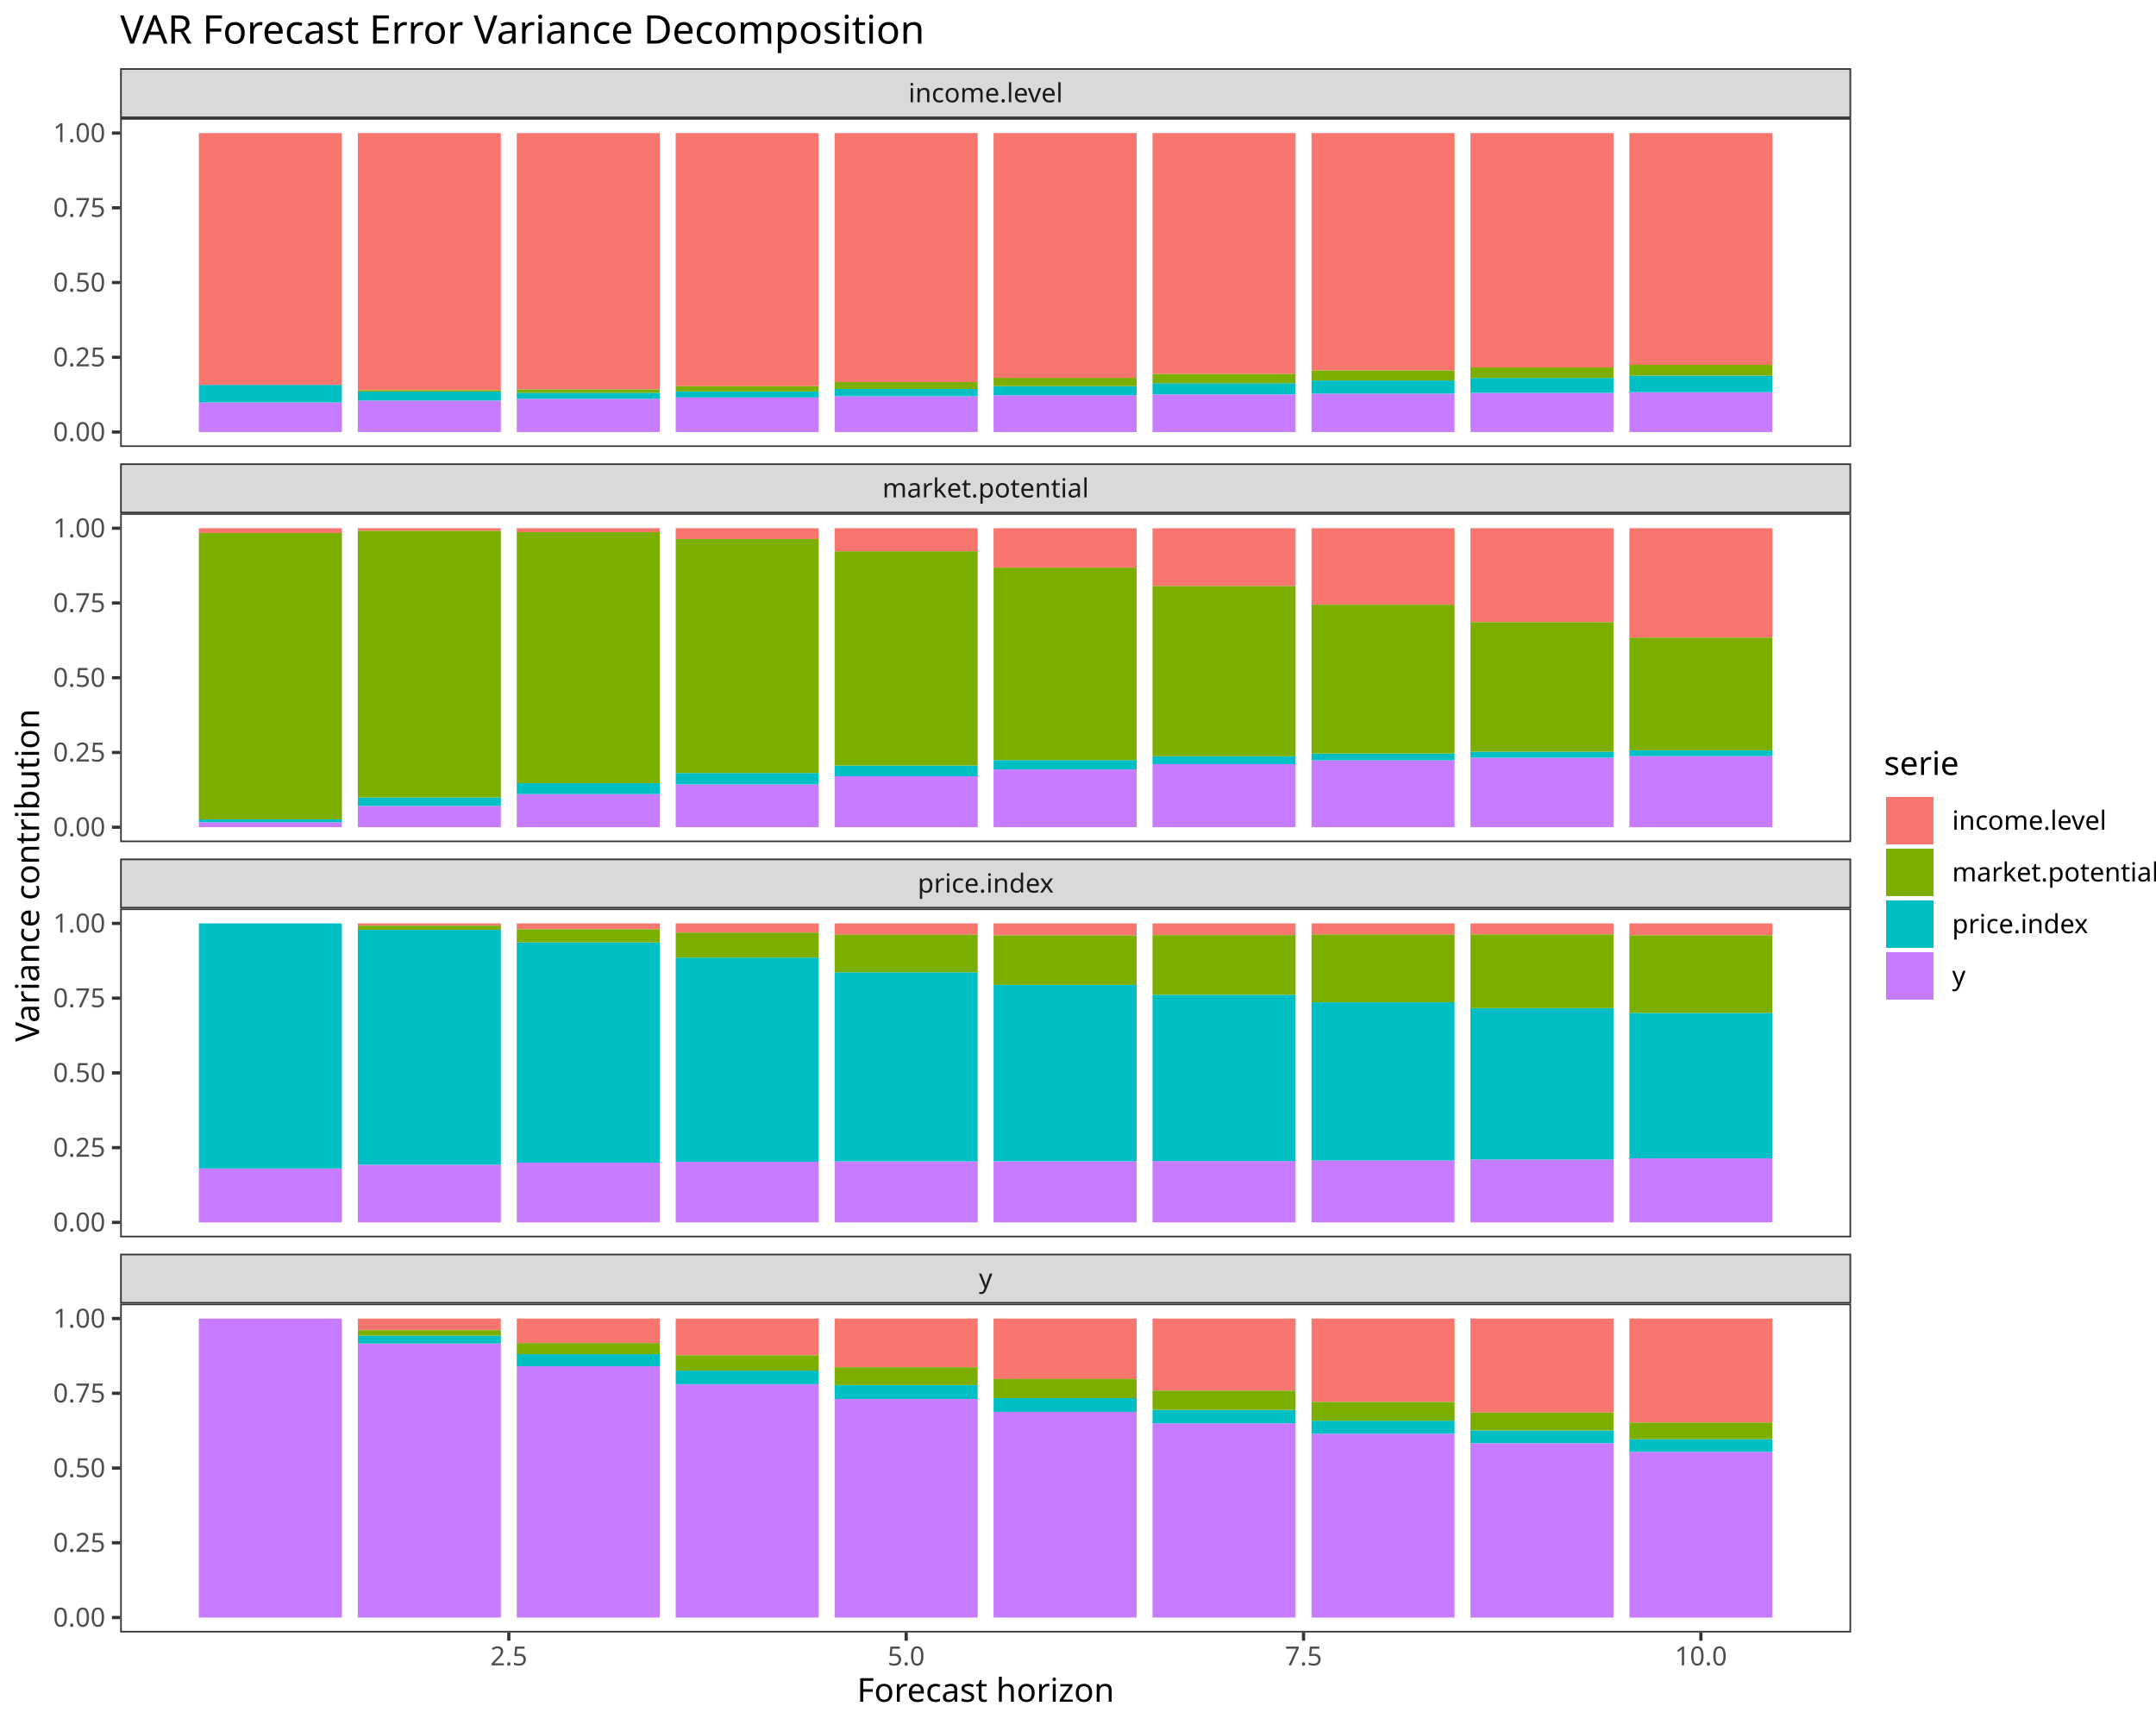
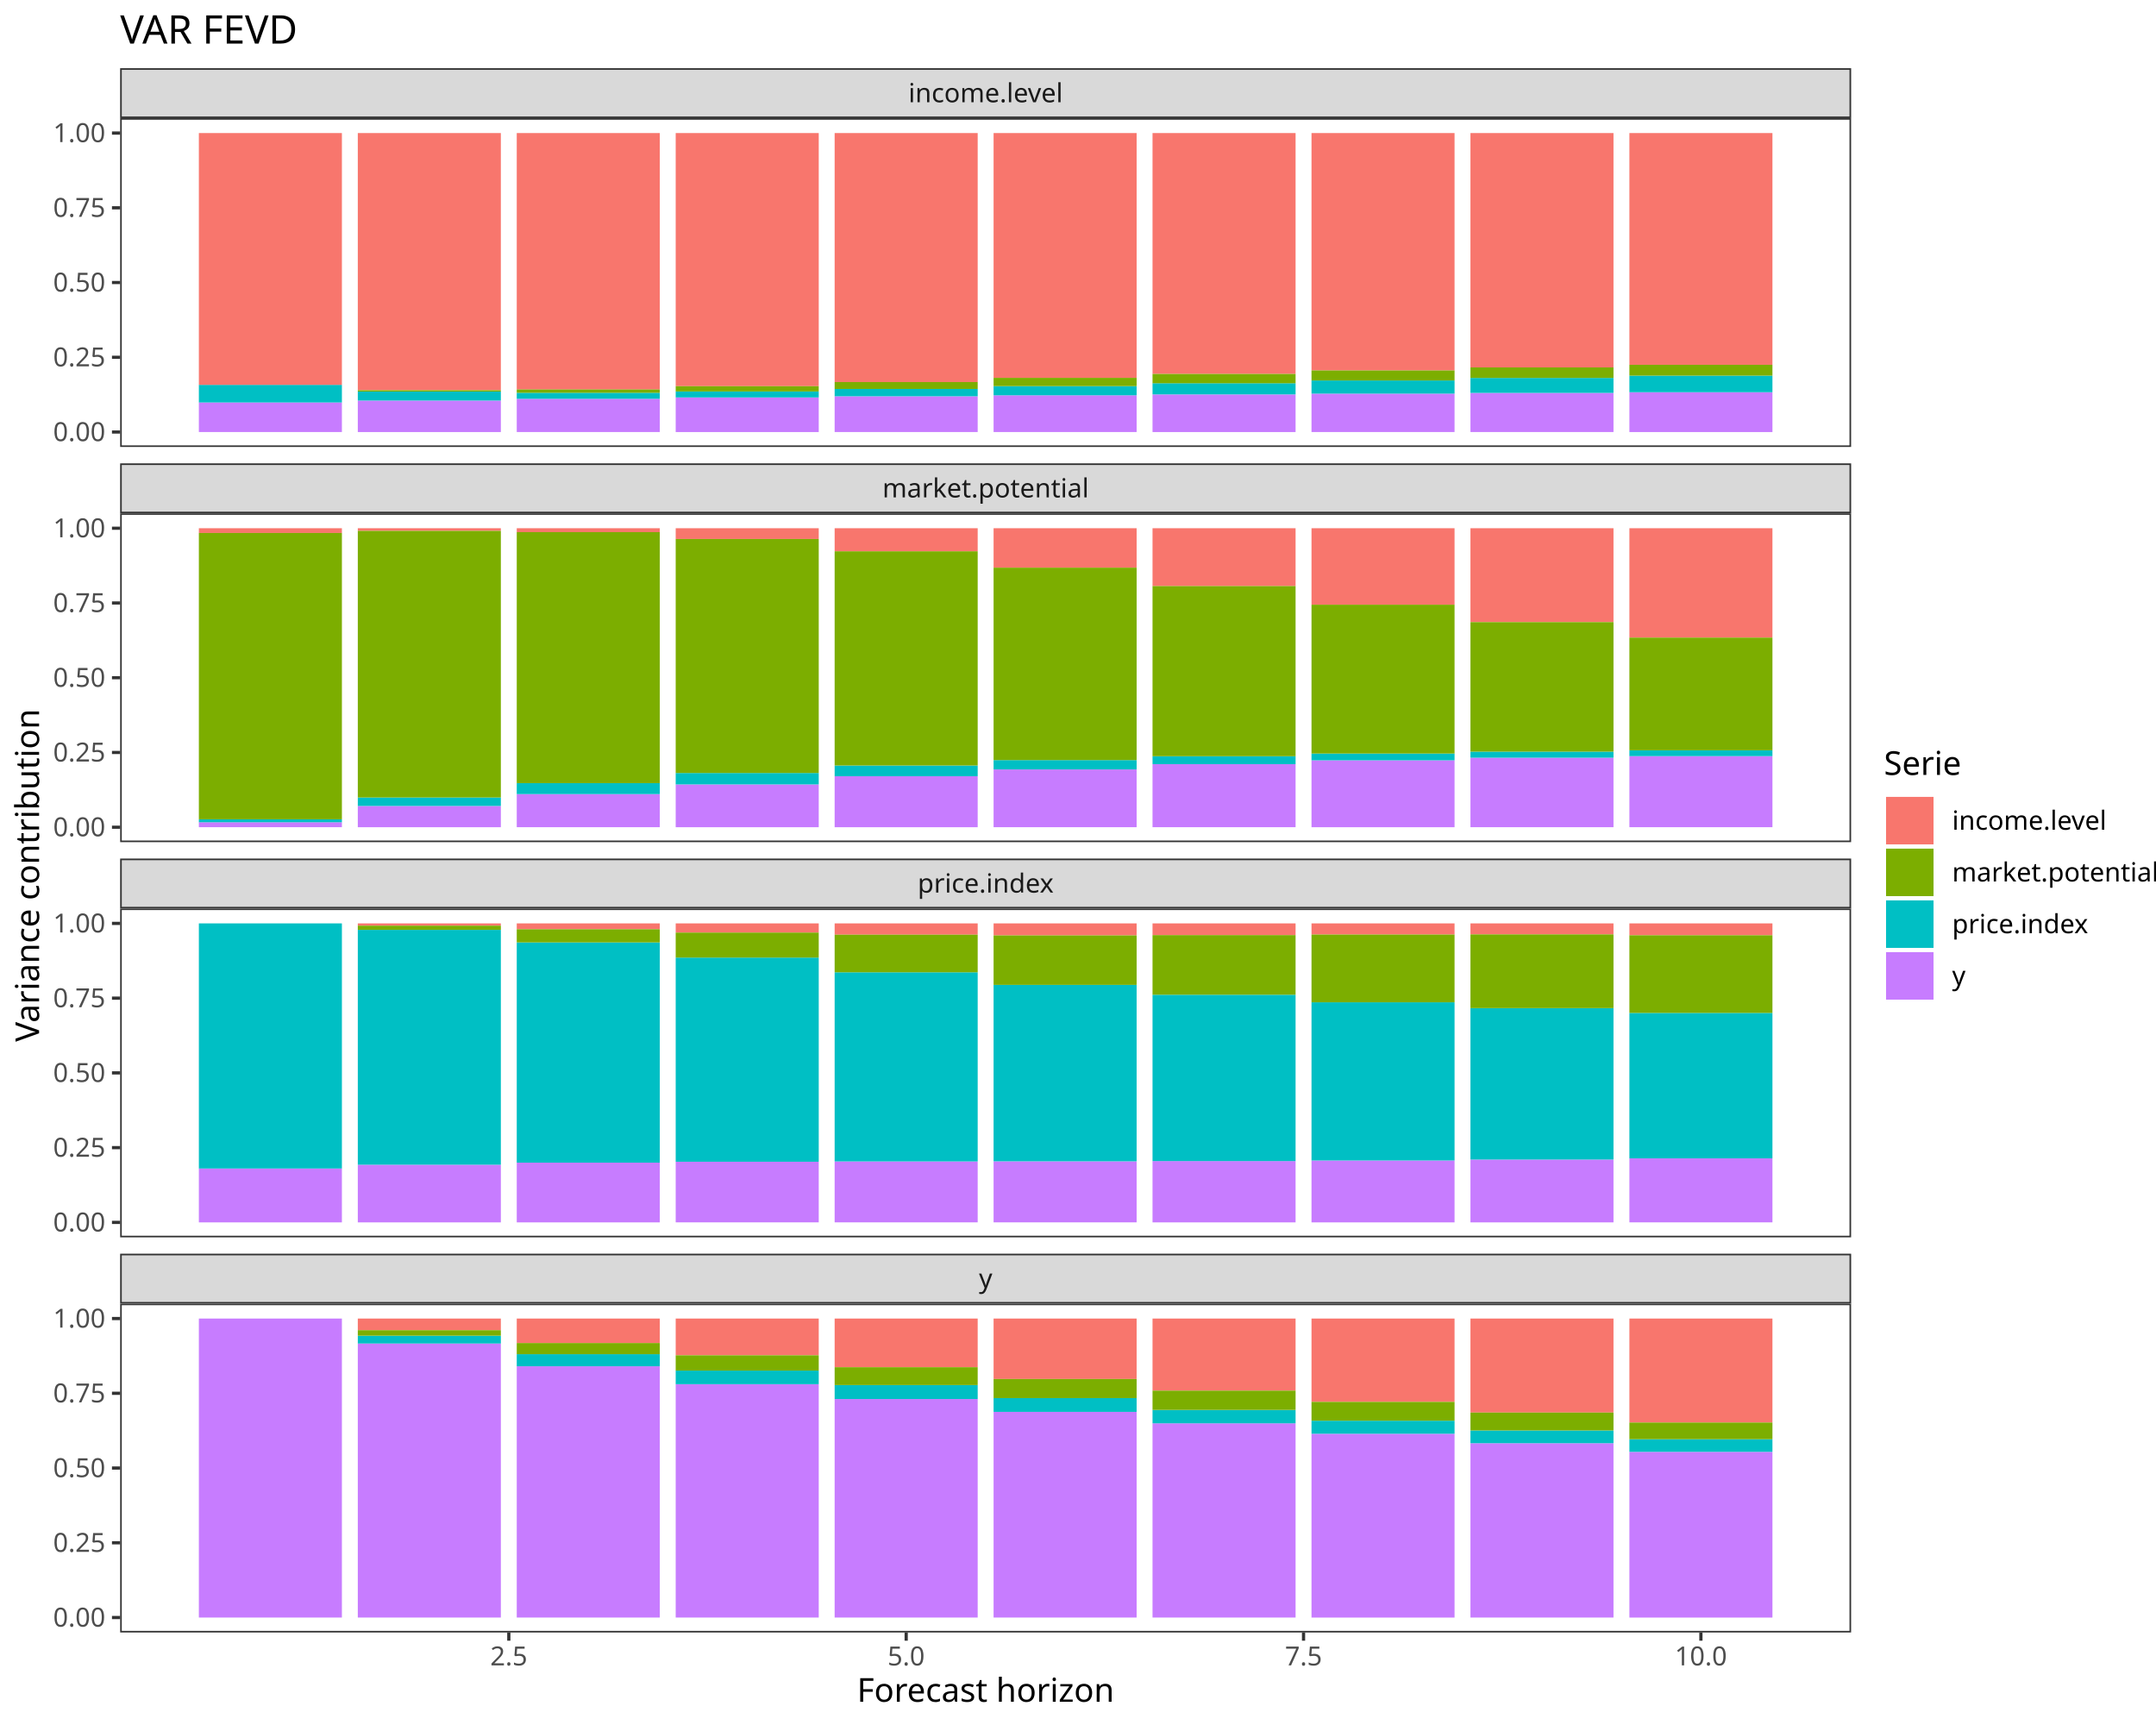
<svg xmlns="http://www.w3.org/2000/svg" class="svglite" data-engine-version="2.0" width="720.00pt" height="576.00pt" viewBox="0 0 720.00 576.00">
  <defs>
    <style type="text/css">
    .svglite line, .svglite polyline, .svglite polygon, .svglite path, .svglite rect, .svglite circle {
      fill: none;
      stroke: #000000;
      stroke-linecap: round;
      stroke-linejoin: round;
      stroke-miterlimit: 10.00;
    }
  </style>
  </defs>
  <rect width="100%" height="100%" style="stroke: none; fill: #FFFFFF;" />
  <defs>
    <clipPath id="cpMC4wMHw3MjAuMDB8MC4wMHw1NzYuMDA=">
      <rect x="0.00" y="0.00" width="720.00" height="576.00" />
    </clipPath>
  </defs>
  <g clip-path="url(#cpMC4wMHw3MjAuMDB8MC4wMHw1NzYuMDA=)">
    <rect x="0.00" y="0.00" width="720.00" height="576.00" style="stroke-width: 1.07; stroke: #FFFFFF; fill: #FFFFFF;" />
  </g>
  <defs>
    <clipPath id="cpNDAuMTN8NjE4LjE5fDM5LjQzfDE0OS4yNg==">
      <rect x="40.13" y="39.43" width="578.05" height="109.82" />
    </clipPath>
  </defs>
  <g clip-path="url(#cpNDAuMTN8NjE4LjE5fDM5LjQzfDE0OS4yNg==)">
    <rect x="40.13" y="39.43" width="578.05" height="109.82" style="stroke-width: 1.07; stroke: none; fill: #FFFFFF;" />
    <rect x="66.41" y="134.39" width="47.77" height="9.87" style="stroke-width: 1.07; stroke: none; stroke-linecap: butt; stroke-linejoin: miter; fill: #C77CFF;" />
    <rect x="66.41" y="128.50" width="47.77" height="5.89" style="stroke-width: 1.07; stroke: none; stroke-linecap: butt; stroke-linejoin: miter; fill: #00BFC4;" />
    <rect x="66.41" y="44.43" width="47.77" height="84.08" style="stroke-width: 1.07; stroke: none; stroke-linecap: butt; stroke-linejoin: miter; fill: #F8766D;" />
    <rect x="66.41" y="128.50" width="47.77" height="0.00" style="stroke-width: 1.07; stroke: none; stroke-linecap: butt; stroke-linejoin: miter; fill: #7CAE00;" />
    <rect x="119.49" y="133.75" width="47.77" height="10.52" style="stroke-width: 1.07; stroke: none; stroke-linecap: butt; stroke-linejoin: miter; fill: #C77CFF;" />
    <rect x="119.49" y="130.74" width="47.77" height="3.01" style="stroke-width: 1.07; stroke: none; stroke-linecap: butt; stroke-linejoin: miter; fill: #00BFC4;" />
    <rect x="119.49" y="44.43" width="47.77" height="85.87" style="stroke-width: 1.07; stroke: none; stroke-linecap: butt; stroke-linejoin: miter; fill: #F8766D;" />
    <rect x="119.49" y="130.30" width="47.77" height="0.44" style="stroke-width: 1.07; stroke: none; stroke-linecap: butt; stroke-linejoin: miter; fill: #7CAE00;" />
    <rect x="172.57" y="133.17" width="47.77" height="11.09" style="stroke-width: 1.07; stroke: none; stroke-linecap: butt; stroke-linejoin: miter; fill: #C77CFF;" />
    <rect x="172.57" y="131.15" width="47.77" height="2.02" style="stroke-width: 1.07; stroke: none; stroke-linecap: butt; stroke-linejoin: miter; fill: #00BFC4;" />
    <rect x="172.57" y="44.43" width="47.77" height="85.63" style="stroke-width: 1.07; stroke: none; stroke-linecap: butt; stroke-linejoin: miter; fill: #F8766D;" />
    <rect x="172.57" y="130.05" width="47.77" height="1.10" style="stroke-width: 1.07; stroke: none; stroke-linecap: butt; stroke-linejoin: miter; fill: #7CAE00;" />
    <rect x="225.65" y="132.71" width="47.77" height="11.56" style="stroke-width: 1.07; stroke: none; stroke-linecap: butt; stroke-linejoin: miter; fill: #C77CFF;" />
    <rect x="225.65" y="130.71" width="47.77" height="2.00" style="stroke-width: 1.07; stroke: none; stroke-linecap: butt; stroke-linejoin: miter; fill: #00BFC4;" />
    <rect x="225.65" y="44.43" width="47.77" height="84.53" style="stroke-width: 1.07; stroke: none; stroke-linecap: butt; stroke-linejoin: miter; fill: #F8766D;" />
    <rect x="225.65" y="128.96" width="47.77" height="1.75" style="stroke-width: 1.07; stroke: none; stroke-linecap: butt; stroke-linejoin: miter; fill: #7CAE00;" />
    <rect x="278.73" y="132.32" width="47.77" height="11.94" style="stroke-width: 1.07; stroke: none; stroke-linecap: butt; stroke-linejoin: miter; fill: #C77CFF;" />
    <rect x="278.73" y="129.88" width="47.77" height="2.44" style="stroke-width: 1.07; stroke: none; stroke-linecap: butt; stroke-linejoin: miter; fill: #00BFC4;" />
    <rect x="278.73" y="44.43" width="47.77" height="83.15" style="stroke-width: 1.07; stroke: none; stroke-linecap: butt; stroke-linejoin: miter; fill: #F8766D;" />
    <rect x="278.73" y="127.57" width="47.77" height="2.31" style="stroke-width: 1.07; stroke: none; stroke-linecap: butt; stroke-linejoin: miter; fill: #7CAE00;" />
    <rect x="331.81" y="131.99" width="47.77" height="12.27" style="stroke-width: 1.07; stroke: none; stroke-linecap: butt; stroke-linejoin: miter; fill: #C77CFF;" />
    <rect x="331.81" y="128.93" width="47.77" height="3.07" style="stroke-width: 1.07; stroke: none; stroke-linecap: butt; stroke-linejoin: miter; fill: #00BFC4;" />
    <rect x="331.81" y="44.43" width="47.77" height="81.75" style="stroke-width: 1.07; stroke: none; stroke-linecap: butt; stroke-linejoin: miter; fill: #F8766D;" />
    <rect x="331.81" y="126.17" width="47.77" height="2.76" style="stroke-width: 1.07; stroke: none; stroke-linecap: butt; stroke-linejoin: miter; fill: #7CAE00;" />
    <rect x="384.89" y="131.71" width="47.77" height="12.56" style="stroke-width: 1.07; stroke: none; stroke-linecap: butt; stroke-linejoin: miter; fill: #C77CFF;" />
    <rect x="384.89" y="127.96" width="47.77" height="3.74" style="stroke-width: 1.07; stroke: none; stroke-linecap: butt; stroke-linejoin: miter; fill: #00BFC4;" />
    <rect x="384.89" y="44.43" width="47.77" height="80.44" style="stroke-width: 1.07; stroke: none; stroke-linecap: butt; stroke-linejoin: miter; fill: #F8766D;" />
    <rect x="384.89" y="124.87" width="47.77" height="3.10" style="stroke-width: 1.07; stroke: none; stroke-linecap: butt; stroke-linejoin: miter; fill: #7CAE00;" />
    <rect x="437.98" y="131.44" width="47.77" height="12.82" style="stroke-width: 1.07; stroke: none; stroke-linecap: butt; stroke-linejoin: miter; fill: #C77CFF;" />
    <rect x="437.98" y="127.04" width="47.77" height="4.40" style="stroke-width: 1.07; stroke: none; stroke-linecap: butt; stroke-linejoin: miter; fill: #00BFC4;" />
    <rect x="437.98" y="44.43" width="47.77" height="79.28" style="stroke-width: 1.07; stroke: none; stroke-linecap: butt; stroke-linejoin: miter; fill: #F8766D;" />
    <rect x="437.98" y="123.70" width="47.77" height="3.34" style="stroke-width: 1.07; stroke: none; stroke-linecap: butt; stroke-linejoin: miter; fill: #7CAE00;" />
    <rect x="491.06" y="131.20" width="47.77" height="13.06" style="stroke-width: 1.07; stroke: none; stroke-linecap: butt; stroke-linejoin: miter; fill: #C77CFF;" />
    <rect x="491.06" y="126.20" width="47.77" height="5.00" style="stroke-width: 1.07; stroke: none; stroke-linecap: butt; stroke-linejoin: miter; fill: #00BFC4;" />
    <rect x="491.06" y="44.43" width="47.77" height="78.26" style="stroke-width: 1.07; stroke: none; stroke-linecap: butt; stroke-linejoin: miter; fill: #F8766D;" />
    <rect x="491.06" y="122.69" width="47.77" height="3.51" style="stroke-width: 1.07; stroke: none; stroke-linecap: butt; stroke-linejoin: miter; fill: #7CAE00;" />
    <rect x="544.14" y="130.98" width="47.77" height="13.29" style="stroke-width: 1.07; stroke: none; stroke-linecap: butt; stroke-linejoin: miter; fill: #C77CFF;" />
    <rect x="544.14" y="125.43" width="47.77" height="5.54" style="stroke-width: 1.07; stroke: none; stroke-linecap: butt; stroke-linejoin: miter; fill: #00BFC4;" />
    <rect x="544.14" y="44.43" width="47.77" height="77.39" style="stroke-width: 1.07; stroke: none; stroke-linecap: butt; stroke-linejoin: miter; fill: #F8766D;" />
    <rect x="544.14" y="121.81" width="47.77" height="3.62" style="stroke-width: 1.07; stroke: none; stroke-linecap: butt; stroke-linejoin: miter; fill: #7CAE00;" />
    <rect x="40.13" y="39.43" width="578.05" height="109.82" style="stroke-width: 1.07; stroke: #333333;" />
  </g>
  <g clip-path="url(#cpMC4wMHw3MjAuMDB8MC4wMHw1NzYuMDA=)">
</g>
  <defs>
    <clipPath id="cpNDAuMTN8NjE4LjE5fDE3MS4zOXwyODEuMjE=">
      <rect x="40.13" y="171.39" width="578.05" height="109.82" />
    </clipPath>
  </defs>
  <g clip-path="url(#cpNDAuMTN8NjE4LjE5fDE3MS4zOXwyODEuMjE=)">
    <rect x="40.13" y="171.39" width="578.05" height="109.82" style="stroke-width: 1.07; stroke: none; fill: #FFFFFF;" />
    <rect x="66.41" y="274.55" width="47.77" height="1.66" style="stroke-width: 1.07; stroke: none; stroke-linecap: butt; stroke-linejoin: miter; fill: #C77CFF;" />
    <rect x="66.41" y="273.58" width="47.77" height="0.98" style="stroke-width: 1.07; stroke: none; stroke-linecap: butt; stroke-linejoin: miter; fill: #00BFC4;" />
    <rect x="66.41" y="176.38" width="47.77" height="1.59" style="stroke-width: 1.07; stroke: none; stroke-linecap: butt; stroke-linejoin: miter; fill: #F8766D;" />
    <rect x="66.41" y="177.97" width="47.77" height="95.61" style="stroke-width: 1.07; stroke: none; stroke-linecap: butt; stroke-linejoin: miter; fill: #7CAE00;" />
    <rect x="119.49" y="269.12" width="47.77" height="7.10" style="stroke-width: 1.07; stroke: none; stroke-linecap: butt; stroke-linejoin: miter; fill: #C77CFF;" />
    <rect x="119.49" y="266.29" width="47.77" height="2.83" style="stroke-width: 1.07; stroke: none; stroke-linecap: butt; stroke-linejoin: miter; fill: #00BFC4;" />
    <rect x="119.49" y="176.38" width="47.77" height="0.88" style="stroke-width: 1.07; stroke: none; stroke-linecap: butt; stroke-linejoin: miter; fill: #F8766D;" />
    <rect x="119.49" y="177.26" width="47.77" height="89.03" style="stroke-width: 1.07; stroke: none; stroke-linecap: butt; stroke-linejoin: miter; fill: #7CAE00;" />
    <rect x="172.57" y="265.16" width="47.77" height="11.05" style="stroke-width: 1.07; stroke: none; stroke-linecap: butt; stroke-linejoin: miter; fill: #C77CFF;" />
    <rect x="172.57" y="261.50" width="47.77" height="3.66" style="stroke-width: 1.07; stroke: none; stroke-linecap: butt; stroke-linejoin: miter; fill: #00BFC4;" />
    <rect x="172.57" y="176.38" width="47.77" height="1.31" style="stroke-width: 1.07; stroke: none; stroke-linecap: butt; stroke-linejoin: miter; fill: #F8766D;" />
    <rect x="172.57" y="177.68" width="47.77" height="83.81" style="stroke-width: 1.07; stroke: none; stroke-linecap: butt; stroke-linejoin: miter; fill: #7CAE00;" />
    <rect x="225.65" y="261.93" width="47.77" height="14.29" style="stroke-width: 1.07; stroke: none; stroke-linecap: butt; stroke-linejoin: miter; fill: #C77CFF;" />
    <rect x="225.65" y="258.11" width="47.77" height="3.82" style="stroke-width: 1.07; stroke: none; stroke-linecap: butt; stroke-linejoin: miter; fill: #00BFC4;" />
    <rect x="225.65" y="176.38" width="47.77" height="3.60" style="stroke-width: 1.07; stroke: none; stroke-linecap: butt; stroke-linejoin: miter; fill: #F8766D;" />
    <rect x="225.65" y="179.98" width="47.77" height="78.13" style="stroke-width: 1.07; stroke: none; stroke-linecap: butt; stroke-linejoin: miter; fill: #7CAE00;" />
    <rect x="278.73" y="259.19" width="47.77" height="17.03" style="stroke-width: 1.07; stroke: none; stroke-linecap: butt; stroke-linejoin: miter; fill: #C77CFF;" />
    <rect x="278.73" y="255.62" width="47.77" height="3.57" style="stroke-width: 1.07; stroke: none; stroke-linecap: butt; stroke-linejoin: miter; fill: #00BFC4;" />
    <rect x="278.73" y="176.38" width="47.77" height="7.71" style="stroke-width: 1.07; stroke: none; stroke-linecap: butt; stroke-linejoin: miter; fill: #F8766D;" />
    <rect x="278.73" y="184.09" width="47.77" height="71.52" style="stroke-width: 1.07; stroke: none; stroke-linecap: butt; stroke-linejoin: miter; fill: #7CAE00;" />
    <rect x="331.81" y="256.92" width="47.77" height="19.29" style="stroke-width: 1.07; stroke: none; stroke-linecap: butt; stroke-linejoin: miter; fill: #C77CFF;" />
    <rect x="331.81" y="253.80" width="47.77" height="3.12" style="stroke-width: 1.07; stroke: none; stroke-linecap: butt; stroke-linejoin: miter; fill: #00BFC4;" />
    <rect x="331.81" y="176.38" width="47.77" height="13.18" style="stroke-width: 1.07; stroke: none; stroke-linecap: butt; stroke-linejoin: miter; fill: #F8766D;" />
    <rect x="331.81" y="189.55" width="47.77" height="64.25" style="stroke-width: 1.07; stroke: none; stroke-linecap: butt; stroke-linejoin: miter; fill: #7CAE00;" />
    <rect x="384.89" y="255.16" width="47.77" height="21.05" style="stroke-width: 1.07; stroke: none; stroke-linecap: butt; stroke-linejoin: miter; fill: #C77CFF;" />
    <rect x="384.89" y="252.51" width="47.77" height="2.65" style="stroke-width: 1.07; stroke: none; stroke-linecap: butt; stroke-linejoin: miter; fill: #00BFC4;" />
    <rect x="384.89" y="176.38" width="47.77" height="19.33" style="stroke-width: 1.07; stroke: none; stroke-linecap: butt; stroke-linejoin: miter; fill: #F8766D;" />
    <rect x="384.89" y="195.70" width="47.77" height="56.81" style="stroke-width: 1.07; stroke: none; stroke-linecap: butt; stroke-linejoin: miter; fill: #7CAE00;" />
    <rect x="437.98" y="253.88" width="47.77" height="22.34" style="stroke-width: 1.07; stroke: none; stroke-linecap: butt; stroke-linejoin: miter; fill: #C77CFF;" />
    <rect x="437.98" y="251.61" width="47.77" height="2.27" style="stroke-width: 1.07; stroke: none; stroke-linecap: butt; stroke-linejoin: miter; fill: #00BFC4;" />
    <rect x="437.98" y="176.38" width="47.77" height="25.54" style="stroke-width: 1.07; stroke: none; stroke-linecap: butt; stroke-linejoin: miter; fill: #F8766D;" />
    <rect x="437.98" y="201.92" width="47.77" height="49.69" style="stroke-width: 1.07; stroke: none; stroke-linecap: butt; stroke-linejoin: miter; fill: #7CAE00;" />
    <rect x="491.06" y="253.01" width="47.77" height="23.20" style="stroke-width: 1.07; stroke: none; stroke-linecap: butt; stroke-linejoin: miter; fill: #C77CFF;" />
    <rect x="491.06" y="250.98" width="47.77" height="2.03" style="stroke-width: 1.07; stroke: none; stroke-linecap: butt; stroke-linejoin: miter; fill: #00BFC4;" />
    <rect x="491.06" y="176.38" width="47.77" height="31.36" style="stroke-width: 1.07; stroke: none; stroke-linecap: butt; stroke-linejoin: miter; fill: #F8766D;" />
    <rect x="491.06" y="207.74" width="47.77" height="43.24" style="stroke-width: 1.07; stroke: none; stroke-linecap: butt; stroke-linejoin: miter; fill: #7CAE00;" />
    <rect x="544.14" y="252.47" width="47.77" height="23.74" style="stroke-width: 1.07; stroke: none; stroke-linecap: butt; stroke-linejoin: miter; fill: #C77CFF;" />
    <rect x="544.14" y="250.53" width="47.77" height="1.95" style="stroke-width: 1.07; stroke: none; stroke-linecap: butt; stroke-linejoin: miter; fill: #00BFC4;" />
    <rect x="544.14" y="176.38" width="47.77" height="36.53" style="stroke-width: 1.07; stroke: none; stroke-linecap: butt; stroke-linejoin: miter; fill: #F8766D;" />
    <rect x="544.14" y="212.91" width="47.77" height="37.62" style="stroke-width: 1.07; stroke: none; stroke-linecap: butt; stroke-linejoin: miter; fill: #7CAE00;" />
    <rect x="40.13" y="171.39" width="578.05" height="109.82" style="stroke-width: 1.07; stroke: #333333;" />
  </g>
  <g clip-path="url(#cpMC4wMHw3MjAuMDB8MC4wMHw1NzYuMDA=)">
</g>
  <defs>
    <clipPath id="cpNDAuMTN8NjE4LjE5fDMwMy4zNHw0MTMuMTY=">
      <rect x="40.13" y="303.34" width="578.05" height="109.82" />
    </clipPath>
  </defs>
  <g clip-path="url(#cpNDAuMTN8NjE4LjE5fDMwMy4zNHw0MTMuMTY=)">
    <rect x="40.13" y="303.34" width="578.05" height="109.82" style="stroke-width: 1.07; stroke: none; fill: #FFFFFF;" />
    <rect x="66.41" y="390.18" width="47.77" height="17.99" style="stroke-width: 1.07; stroke: none; stroke-linecap: butt; stroke-linejoin: miter; fill: #C77CFF;" />
    <rect x="66.41" y="308.33" width="47.77" height="81.85" style="stroke-width: 1.07; stroke: none; stroke-linecap: butt; stroke-linejoin: miter; fill: #00BFC4;" />
    <rect x="66.41" y="308.33" width="47.77" height="0.00" style="stroke-width: 1.07; stroke: none; stroke-linecap: butt; stroke-linejoin: miter; fill: #F8766D;" />
    <rect x="66.41" y="308.33" width="47.77" height="0.00" style="stroke-width: 1.07; stroke: none; stroke-linecap: butt; stroke-linejoin: miter; fill: #7CAE00;" />
    <rect x="119.49" y="388.92" width="47.77" height="19.25" style="stroke-width: 1.07; stroke: none; stroke-linecap: butt; stroke-linejoin: miter; fill: #C77CFF;" />
    <rect x="119.49" y="310.49" width="47.77" height="78.43" style="stroke-width: 1.07; stroke: none; stroke-linecap: butt; stroke-linejoin: miter; fill: #00BFC4;" />
    <rect x="119.49" y="308.33" width="47.77" height="0.76" style="stroke-width: 1.07; stroke: none; stroke-linecap: butt; stroke-linejoin: miter; fill: #F8766D;" />
    <rect x="119.49" y="309.09" width="47.77" height="1.40" style="stroke-width: 1.07; stroke: none; stroke-linecap: butt; stroke-linejoin: miter; fill: #7CAE00;" />
    <rect x="172.57" y="388.22" width="47.77" height="19.95" style="stroke-width: 1.07; stroke: none; stroke-linecap: butt; stroke-linejoin: miter; fill: #C77CFF;" />
    <rect x="172.57" y="314.68" width="47.77" height="73.54" style="stroke-width: 1.07; stroke: none; stroke-linecap: butt; stroke-linejoin: miter; fill: #00BFC4;" />
    <rect x="172.57" y="308.33" width="47.77" height="1.96" style="stroke-width: 1.07; stroke: none; stroke-linecap: butt; stroke-linejoin: miter; fill: #F8766D;" />
    <rect x="172.57" y="310.29" width="47.77" height="4.39" style="stroke-width: 1.07; stroke: none; stroke-linecap: butt; stroke-linejoin: miter; fill: #7CAE00;" />
    <rect x="225.65" y="387.91" width="47.77" height="20.25" style="stroke-width: 1.07; stroke: none; stroke-linecap: butt; stroke-linejoin: miter; fill: #C77CFF;" />
    <rect x="225.65" y="319.75" width="47.77" height="68.17" style="stroke-width: 1.07; stroke: none; stroke-linecap: butt; stroke-linejoin: miter; fill: #00BFC4;" />
    <rect x="225.65" y="308.33" width="47.77" height="3.08" style="stroke-width: 1.07; stroke: none; stroke-linecap: butt; stroke-linejoin: miter; fill: #F8766D;" />
    <rect x="225.65" y="311.41" width="47.77" height="8.34" style="stroke-width: 1.07; stroke: none; stroke-linecap: butt; stroke-linejoin: miter; fill: #7CAE00;" />
    <rect x="278.73" y="387.82" width="47.77" height="20.34" style="stroke-width: 1.07; stroke: none; stroke-linecap: butt; stroke-linejoin: miter; fill: #C77CFF;" />
    <rect x="278.73" y="324.66" width="47.77" height="63.16" style="stroke-width: 1.07; stroke: none; stroke-linecap: butt; stroke-linejoin: miter; fill: #00BFC4;" />
    <rect x="278.73" y="308.33" width="47.77" height="3.78" style="stroke-width: 1.07; stroke: none; stroke-linecap: butt; stroke-linejoin: miter; fill: #F8766D;" />
    <rect x="278.73" y="312.11" width="47.77" height="12.55" style="stroke-width: 1.07; stroke: none; stroke-linecap: butt; stroke-linejoin: miter; fill: #7CAE00;" />
    <rect x="331.81" y="387.78" width="47.77" height="20.38" style="stroke-width: 1.07; stroke: none; stroke-linecap: butt; stroke-linejoin: miter; fill: #C77CFF;" />
    <rect x="331.81" y="328.85" width="47.77" height="58.93" style="stroke-width: 1.07; stroke: none; stroke-linecap: butt; stroke-linejoin: miter; fill: #00BFC4;" />
    <rect x="331.81" y="308.33" width="47.77" height="4.02" style="stroke-width: 1.07; stroke: none; stroke-linecap: butt; stroke-linejoin: miter; fill: #F8766D;" />
    <rect x="331.81" y="312.35" width="47.77" height="16.51" style="stroke-width: 1.07; stroke: none; stroke-linecap: butt; stroke-linejoin: miter; fill: #7CAE00;" />
    <rect x="384.89" y="387.69" width="47.77" height="20.48" style="stroke-width: 1.07; stroke: none; stroke-linecap: butt; stroke-linejoin: miter; fill: #C77CFF;" />
    <rect x="384.89" y="332.16" width="47.77" height="55.54" style="stroke-width: 1.07; stroke: none; stroke-linecap: butt; stroke-linejoin: miter; fill: #00BFC4;" />
    <rect x="384.89" y="308.33" width="47.77" height="3.92" style="stroke-width: 1.07; stroke: none; stroke-linecap: butt; stroke-linejoin: miter; fill: #F8766D;" />
    <rect x="384.89" y="312.25" width="47.77" height="19.90" style="stroke-width: 1.07; stroke: none; stroke-linecap: butt; stroke-linejoin: miter; fill: #7CAE00;" />
    <rect x="437.98" y="387.50" width="47.77" height="20.67" style="stroke-width: 1.07; stroke: none; stroke-linecap: butt; stroke-linejoin: miter; fill: #C77CFF;" />
    <rect x="437.98" y="334.68" width="47.77" height="52.82" style="stroke-width: 1.07; stroke: none; stroke-linecap: butt; stroke-linejoin: miter; fill: #00BFC4;" />
    <rect x="437.98" y="308.33" width="47.77" height="3.73" style="stroke-width: 1.07; stroke: none; stroke-linecap: butt; stroke-linejoin: miter; fill: #F8766D;" />
    <rect x="437.98" y="312.06" width="47.77" height="22.62" style="stroke-width: 1.07; stroke: none; stroke-linecap: butt; stroke-linejoin: miter; fill: #7CAE00;" />
    <rect x="491.06" y="387.19" width="47.77" height="20.98" style="stroke-width: 1.07; stroke: none; stroke-linecap: butt; stroke-linejoin: miter; fill: #C77CFF;" />
    <rect x="491.06" y="336.62" width="47.77" height="50.57" style="stroke-width: 1.07; stroke: none; stroke-linecap: butt; stroke-linejoin: miter; fill: #00BFC4;" />
    <rect x="491.06" y="308.33" width="47.77" height="3.68" style="stroke-width: 1.07; stroke: none; stroke-linecap: butt; stroke-linejoin: miter; fill: #F8766D;" />
    <rect x="491.06" y="312.01" width="47.77" height="24.61" style="stroke-width: 1.07; stroke: none; stroke-linecap: butt; stroke-linejoin: miter; fill: #7CAE00;" />
    <rect x="544.14" y="386.79" width="47.77" height="21.37" style="stroke-width: 1.07; stroke: none; stroke-linecap: butt; stroke-linejoin: miter; fill: #C77CFF;" />
    <rect x="544.14" y="338.22" width="47.77" height="48.57" style="stroke-width: 1.07; stroke: none; stroke-linecap: butt; stroke-linejoin: miter; fill: #00BFC4;" />
    <rect x="544.14" y="308.33" width="47.77" height="3.97" style="stroke-width: 1.07; stroke: none; stroke-linecap: butt; stroke-linejoin: miter; fill: #F8766D;" />
    <rect x="544.14" y="312.30" width="47.77" height="25.92" style="stroke-width: 1.07; stroke: none; stroke-linecap: butt; stroke-linejoin: miter; fill: #7CAE00;" />
    <rect x="40.13" y="303.34" width="578.05" height="109.82" style="stroke-width: 1.07; stroke: #333333;" />
  </g>
  <g clip-path="url(#cpMC4wMHw3MjAuMDB8MC4wMHw1NzYuMDA=)">
</g>
  <defs>
    <clipPath id="cpNDAuMTN8NjE4LjE5fDQzNS4yOXw1NDUuMTE=">
      <rect x="40.13" y="435.29" width="578.05" height="109.82" />
    </clipPath>
  </defs>
  <g clip-path="url(#cpNDAuMTN8NjE4LjE5fDQzNS4yOXw1NDUuMTE=)">
    <rect x="40.13" y="435.29" width="578.05" height="109.82" style="stroke-width: 1.07; stroke: none; fill: #FFFFFF;" />
    <rect x="66.41" y="440.28" width="47.77" height="99.84" style="stroke-width: 1.07; stroke: none; stroke-linecap: butt; stroke-linejoin: miter; fill: #C77CFF;" />
    <rect x="66.41" y="440.28" width="47.77" height="0.00" style="stroke-width: 1.07; stroke: none; stroke-linecap: butt; stroke-linejoin: miter; fill: #00BFC4;" />
    <rect x="66.41" y="440.28" width="47.77" height="0.00" style="stroke-width: 1.07; stroke: none; stroke-linecap: butt; stroke-linejoin: miter; fill: #F8766D;" />
    <rect x="66.41" y="440.28" width="47.77" height="0.00" style="stroke-width: 1.07; stroke: none; stroke-linecap: butt; stroke-linejoin: miter; fill: #7CAE00;" />
    <rect x="119.49" y="448.61" width="47.77" height="91.51" style="stroke-width: 1.07; stroke: none; stroke-linecap: butt; stroke-linejoin: miter; fill: #C77CFF;" />
    <rect x="119.49" y="446.02" width="47.77" height="2.60" style="stroke-width: 1.07; stroke: none; stroke-linecap: butt; stroke-linejoin: miter; fill: #00BFC4;" />
    <rect x="119.49" y="440.28" width="47.77" height="3.89" style="stroke-width: 1.07; stroke: none; stroke-linecap: butt; stroke-linejoin: miter; fill: #F8766D;" />
    <rect x="119.49" y="444.17" width="47.77" height="1.84" style="stroke-width: 1.07; stroke: none; stroke-linecap: butt; stroke-linejoin: miter; fill: #7CAE00;" />
    <rect x="172.57" y="456.21" width="47.77" height="83.91" style="stroke-width: 1.07; stroke: none; stroke-linecap: butt; stroke-linejoin: miter; fill: #C77CFF;" />
    <rect x="172.57" y="452.18" width="47.77" height="4.03" style="stroke-width: 1.07; stroke: none; stroke-linecap: butt; stroke-linejoin: miter; fill: #00BFC4;" />
    <rect x="172.57" y="440.28" width="47.77" height="8.18" style="stroke-width: 1.07; stroke: none; stroke-linecap: butt; stroke-linejoin: miter; fill: #F8766D;" />
    <rect x="172.57" y="448.46" width="47.77" height="3.72" style="stroke-width: 1.07; stroke: none; stroke-linecap: butt; stroke-linejoin: miter; fill: #7CAE00;" />
    <rect x="225.65" y="462.20" width="47.77" height="77.92" style="stroke-width: 1.07; stroke: none; stroke-linecap: butt; stroke-linejoin: miter; fill: #C77CFF;" />
    <rect x="225.65" y="457.65" width="47.77" height="4.55" style="stroke-width: 1.07; stroke: none; stroke-linecap: butt; stroke-linejoin: miter; fill: #00BFC4;" />
    <rect x="225.65" y="440.28" width="47.77" height="12.26" style="stroke-width: 1.07; stroke: none; stroke-linecap: butt; stroke-linejoin: miter; fill: #F8766D;" />
    <rect x="225.65" y="452.55" width="47.77" height="5.11" style="stroke-width: 1.07; stroke: none; stroke-linecap: butt; stroke-linejoin: miter; fill: #7CAE00;" />
    <rect x="278.73" y="467.15" width="47.77" height="72.97" style="stroke-width: 1.07; stroke: none; stroke-linecap: butt; stroke-linejoin: miter; fill: #C77CFF;" />
    <rect x="278.73" y="462.49" width="47.77" height="4.66" style="stroke-width: 1.07; stroke: none; stroke-linecap: butt; stroke-linejoin: miter; fill: #00BFC4;" />
    <rect x="278.73" y="440.28" width="47.77" height="16.25" style="stroke-width: 1.07; stroke: none; stroke-linecap: butt; stroke-linejoin: miter; fill: #F8766D;" />
    <rect x="278.73" y="456.53" width="47.77" height="5.96" style="stroke-width: 1.07; stroke: none; stroke-linecap: butt; stroke-linejoin: miter; fill: #7CAE00;" />
    <rect x="331.81" y="471.44" width="47.77" height="68.68" style="stroke-width: 1.07; stroke: none; stroke-linecap: butt; stroke-linejoin: miter; fill: #C77CFF;" />
    <rect x="331.81" y="466.85" width="47.77" height="4.59" style="stroke-width: 1.07; stroke: none; stroke-linecap: butt; stroke-linejoin: miter; fill: #00BFC4;" />
    <rect x="331.81" y="440.28" width="47.77" height="20.19" style="stroke-width: 1.07; stroke: none; stroke-linecap: butt; stroke-linejoin: miter; fill: #F8766D;" />
    <rect x="331.81" y="460.47" width="47.77" height="6.37" style="stroke-width: 1.07; stroke: none; stroke-linecap: butt; stroke-linejoin: miter; fill: #7CAE00;" />
    <rect x="384.89" y="475.27" width="47.77" height="64.85" style="stroke-width: 1.07; stroke: none; stroke-linecap: butt; stroke-linejoin: miter; fill: #C77CFF;" />
    <rect x="384.89" y="470.80" width="47.77" height="4.47" style="stroke-width: 1.07; stroke: none; stroke-linecap: butt; stroke-linejoin: miter; fill: #00BFC4;" />
    <rect x="384.89" y="440.28" width="47.77" height="24.07" style="stroke-width: 1.07; stroke: none; stroke-linecap: butt; stroke-linejoin: miter; fill: #F8766D;" />
    <rect x="384.89" y="464.35" width="47.77" height="6.44" style="stroke-width: 1.07; stroke: none; stroke-linecap: butt; stroke-linejoin: miter; fill: #7CAE00;" />
    <rect x="437.98" y="478.75" width="47.77" height="61.38" style="stroke-width: 1.07; stroke: none; stroke-linecap: butt; stroke-linejoin: miter; fill: #C77CFF;" />
    <rect x="437.98" y="474.39" width="47.77" height="4.36" style="stroke-width: 1.07; stroke: none; stroke-linecap: butt; stroke-linejoin: miter; fill: #00BFC4;" />
    <rect x="437.98" y="440.28" width="47.77" height="27.83" style="stroke-width: 1.07; stroke: none; stroke-linecap: butt; stroke-linejoin: miter; fill: #F8766D;" />
    <rect x="437.98" y="468.11" width="47.77" height="6.27" style="stroke-width: 1.07; stroke: none; stroke-linecap: butt; stroke-linejoin: miter; fill: #7CAE00;" />
    <rect x="491.06" y="481.91" width="47.77" height="58.21" style="stroke-width: 1.07; stroke: none; stroke-linecap: butt; stroke-linejoin: miter; fill: #C77CFF;" />
    <rect x="491.06" y="477.64" width="47.77" height="4.27" style="stroke-width: 1.07; stroke: none; stroke-linecap: butt; stroke-linejoin: miter; fill: #00BFC4;" />
    <rect x="491.06" y="440.28" width="47.77" height="31.40" style="stroke-width: 1.07; stroke: none; stroke-linecap: butt; stroke-linejoin: miter; fill: #F8766D;" />
    <rect x="491.06" y="471.68" width="47.77" height="5.96" style="stroke-width: 1.07; stroke: none; stroke-linecap: butt; stroke-linejoin: miter; fill: #7CAE00;" />
    <rect x="544.14" y="484.79" width="47.77" height="55.34" style="stroke-width: 1.07; stroke: none; stroke-linecap: butt; stroke-linejoin: miter; fill: #C77CFF;" />
    <rect x="544.14" y="480.57" width="47.77" height="4.22" style="stroke-width: 1.07; stroke: none; stroke-linecap: butt; stroke-linejoin: miter; fill: #00BFC4;" />
    <rect x="544.14" y="440.28" width="47.77" height="34.73" style="stroke-width: 1.07; stroke: none; stroke-linecap: butt; stroke-linejoin: miter; fill: #F8766D;" />
    <rect x="544.14" y="475.01" width="47.77" height="5.56" style="stroke-width: 1.07; stroke: none; stroke-linecap: butt; stroke-linejoin: miter; fill: #7CAE00;" />
    <rect x="40.13" y="435.29" width="578.05" height="109.82" style="stroke-width: 1.07; stroke: #333333;" />
  </g>
  <g clip-path="url(#cpMC4wMHw3MjAuMDB8MC4wMHw1NzYuMDA=)">
</g>
  <defs>
    <clipPath id="cpNDAuMTN8NjE4LjE5fDQxOC42NHw0MzUuMjk=">
      <rect x="40.13" y="418.64" width="578.05" height="16.65" />
    </clipPath>
  </defs>
  <g clip-path="url(#cpNDAuMTN8NjE4LjE5fDQxOC42NHw0MzUuMjk=)">
    <rect x="40.13" y="418.64" width="578.05" height="16.65" style="stroke-width: 1.07; stroke: #333333; fill: #D9D9D9;" />
    <text x="329.16" y="429.99" text-anchor="middle" style="font-size: 8.80px; fill: #1A1A1A; font-family: sans;" textLength="4.40px" lengthAdjust="spacingAndGlyphs">y</text>
  </g>
  <g clip-path="url(#cpMC4wMHw3MjAuMDB8MC4wMHw1NzYuMDA=)">
</g>
  <defs>
    <clipPath id="cpNDAuMTN8NjE4LjE5fDI4Ni42OXwzMDMuMzQ=">
      <rect x="40.13" y="286.69" width="578.05" height="16.65" />
    </clipPath>
  </defs>
  <g clip-path="url(#cpNDAuMTN8NjE4LjE5fDI4Ni42OXwzMDMuMzQ=)">
    <rect x="40.13" y="286.69" width="578.05" height="16.65" style="stroke-width: 1.07; stroke: #333333; fill: #D9D9D9;" />
    <text x="329.16" y="298.04" text-anchor="middle" style="font-size: 8.80px; fill: #1A1A1A; font-family: sans;" textLength="42.56px" lengthAdjust="spacingAndGlyphs">price.index</text>
  </g>
  <g clip-path="url(#cpMC4wMHw3MjAuMDB8MC4wMHw1NzYuMDA=)">
</g>
  <defs>
    <clipPath id="cpNDAuMTN8NjE4LjE5fDE1NC43NHwxNzEuMzk=">
      <rect x="40.13" y="154.74" width="578.05" height="16.65" />
    </clipPath>
  </defs>
  <g clip-path="url(#cpNDAuMTN8NjE4LjE5fDE1NC43NHwxNzEuMzk=)">
    <rect x="40.13" y="154.74" width="578.05" height="16.65" style="stroke-width: 1.07; stroke: #333333; fill: #D9D9D9;" />
    <text x="329.16" y="166.09" text-anchor="middle" style="font-size: 8.80px; fill: #1A1A1A; font-family: sans;" textLength="62.62px" lengthAdjust="spacingAndGlyphs">market.potential</text>
  </g>
  <g clip-path="url(#cpMC4wMHw3MjAuMDB8MC4wMHw1NzYuMDA=)">
</g>
  <defs>
    <clipPath id="cpNDAuMTN8NjE4LjE5fDIyLjc4fDM5LjQz">
      <rect x="40.13" y="22.78" width="578.05" height="16.65" />
    </clipPath>
  </defs>
  <g clip-path="url(#cpNDAuMTN8NjE4LjE5fDIyLjc4fDM5LjQz)">
    <rect x="40.13" y="22.78" width="578.05" height="16.65" style="stroke-width: 1.07; stroke: #333333; fill: #D9D9D9;" />
    <text x="329.16" y="34.14" text-anchor="middle" style="font-size: 8.80px; fill: #1A1A1A; font-family: sans;" textLength="48.92px" lengthAdjust="spacingAndGlyphs">income.level</text>
  </g>
  <g clip-path="url(#cpMC4wMHw3MjAuMDB8MC4wMHw1NzYuMDA=)">
    <polyline points="169.92,547.85 169.92,545.11 " style="stroke-width: 1.07; stroke: #333333; stroke-linecap: butt;" />
    <polyline points="302.62,547.85 302.62,545.11 " style="stroke-width: 1.07; stroke: #333333; stroke-linecap: butt;" />
    <polyline points="435.32,547.85 435.32,545.11 " style="stroke-width: 1.07; stroke: #333333; stroke-linecap: butt;" />
    <polyline points="568.02,547.85 568.02,545.11 " style="stroke-width: 1.07; stroke: #333333; stroke-linecap: butt;" />
    <text x="169.92" y="556.10" text-anchor="middle" style="font-size: 8.80px; fill: #4D4D4D; font-family: sans;" textLength="12.23px" lengthAdjust="spacingAndGlyphs">2.5</text>
    <text x="302.62" y="556.10" text-anchor="middle" style="font-size: 8.80px; fill: #4D4D4D; font-family: sans;" textLength="12.23px" lengthAdjust="spacingAndGlyphs">5.0</text>
    <text x="435.32" y="556.10" text-anchor="middle" style="font-size: 8.80px; fill: #4D4D4D; font-family: sans;" textLength="12.23px" lengthAdjust="spacingAndGlyphs">7.5</text>
    <text x="568.02" y="556.10" text-anchor="middle" style="font-size: 8.80px; fill: #4D4D4D; font-family: sans;" textLength="17.13px" lengthAdjust="spacingAndGlyphs">10.0</text>
    <text x="35.20" y="147.29" text-anchor="end" style="font-size: 8.80px; fill: #4D4D4D; font-family: sans;" textLength="17.13px" lengthAdjust="spacingAndGlyphs">0.00</text>
    <text x="35.20" y="122.33" text-anchor="end" style="font-size: 8.80px; fill: #4D4D4D; font-family: sans;" textLength="17.13px" lengthAdjust="spacingAndGlyphs">0.25</text>
    <text x="35.20" y="97.37" text-anchor="end" style="font-size: 8.80px; fill: #4D4D4D; font-family: sans;" textLength="17.13px" lengthAdjust="spacingAndGlyphs">0.50</text>
    <text x="35.20" y="72.41" text-anchor="end" style="font-size: 8.80px; fill: #4D4D4D; font-family: sans;" textLength="17.13px" lengthAdjust="spacingAndGlyphs">0.75</text>
    <text x="35.20" y="47.45" text-anchor="end" style="font-size: 8.80px; fill: #4D4D4D; font-family: sans;" textLength="17.13px" lengthAdjust="spacingAndGlyphs">1.00</text>
    <polyline points="37.39,144.26 40.13,144.26 " style="stroke-width: 1.07; stroke: #333333; stroke-linecap: butt;" />
    <polyline points="37.39,119.30 40.13,119.30 " style="stroke-width: 1.07; stroke: #333333; stroke-linecap: butt;" />
    <polyline points="37.39,94.34 40.13,94.34 " style="stroke-width: 1.07; stroke: #333333; stroke-linecap: butt;" />
    <polyline points="37.39,69.39 40.13,69.39 " style="stroke-width: 1.07; stroke: #333333; stroke-linecap: butt;" />
    <polyline points="37.39,44.43 40.13,44.43 " style="stroke-width: 1.07; stroke: #333333; stroke-linecap: butt;" />
    <text x="35.20" y="279.24" text-anchor="end" style="font-size: 8.80px; fill: #4D4D4D; font-family: sans;" textLength="17.13px" lengthAdjust="spacingAndGlyphs">0.00</text>
    <text x="35.20" y="254.28" text-anchor="end" style="font-size: 8.80px; fill: #4D4D4D; font-family: sans;" textLength="17.13px" lengthAdjust="spacingAndGlyphs">0.25</text>
    <text x="35.20" y="229.33" text-anchor="end" style="font-size: 8.80px; fill: #4D4D4D; font-family: sans;" textLength="17.13px" lengthAdjust="spacingAndGlyphs">0.50</text>
    <text x="35.20" y="204.37" text-anchor="end" style="font-size: 8.80px; fill: #4D4D4D; font-family: sans;" textLength="17.13px" lengthAdjust="spacingAndGlyphs">0.75</text>
    <text x="35.20" y="179.41" text-anchor="end" style="font-size: 8.80px; fill: #4D4D4D; font-family: sans;" textLength="17.13px" lengthAdjust="spacingAndGlyphs">1.00</text>
    <polyline points="37.39,276.22 40.13,276.22 " style="stroke-width: 1.07; stroke: #333333; stroke-linecap: butt;" />
    <polyline points="37.39,251.26 40.13,251.26 " style="stroke-width: 1.07; stroke: #333333; stroke-linecap: butt;" />
    <polyline points="37.39,226.30 40.13,226.30 " style="stroke-width: 1.07; stroke: #333333; stroke-linecap: butt;" />
    <polyline points="37.39,201.34 40.13,201.34 " style="stroke-width: 1.07; stroke: #333333; stroke-linecap: butt;" />
    <polyline points="37.39,176.38 40.13,176.38 " style="stroke-width: 1.07; stroke: #333333; stroke-linecap: butt;" />
    <text x="35.20" y="411.20" text-anchor="end" style="font-size: 8.80px; fill: #4D4D4D; font-family: sans;" textLength="17.13px" lengthAdjust="spacingAndGlyphs">0.00</text>
    <text x="35.20" y="386.24" text-anchor="end" style="font-size: 8.80px; fill: #4D4D4D; font-family: sans;" textLength="17.13px" lengthAdjust="spacingAndGlyphs">0.25</text>
    <text x="35.20" y="361.28" text-anchor="end" style="font-size: 8.80px; fill: #4D4D4D; font-family: sans;" textLength="17.13px" lengthAdjust="spacingAndGlyphs">0.50</text>
    <text x="35.20" y="336.32" text-anchor="end" style="font-size: 8.80px; fill: #4D4D4D; font-family: sans;" textLength="17.13px" lengthAdjust="spacingAndGlyphs">0.75</text>
    <text x="35.20" y="311.36" text-anchor="end" style="font-size: 8.80px; fill: #4D4D4D; font-family: sans;" textLength="17.13px" lengthAdjust="spacingAndGlyphs">1.00</text>
    <polyline points="37.39,408.17 40.13,408.17 " style="stroke-width: 1.07; stroke: #333333; stroke-linecap: butt;" />
    <polyline points="37.39,383.21 40.13,383.21 " style="stroke-width: 1.07; stroke: #333333; stroke-linecap: butt;" />
    <polyline points="37.39,358.25 40.13,358.25 " style="stroke-width: 1.07; stroke: #333333; stroke-linecap: butt;" />
    <polyline points="37.39,333.29 40.13,333.29 " style="stroke-width: 1.07; stroke: #333333; stroke-linecap: butt;" />
    <polyline points="37.39,308.33 40.13,308.33 " style="stroke-width: 1.07; stroke: #333333; stroke-linecap: butt;" />
    <text x="35.20" y="543.15" text-anchor="end" style="font-size: 8.80px; fill: #4D4D4D; font-family: sans;" textLength="17.13px" lengthAdjust="spacingAndGlyphs">0.00</text>
    <text x="35.20" y="518.19" text-anchor="end" style="font-size: 8.80px; fill: #4D4D4D; font-family: sans;" textLength="17.13px" lengthAdjust="spacingAndGlyphs">0.25</text>
    <text x="35.20" y="493.23" text-anchor="end" style="font-size: 8.80px; fill: #4D4D4D; font-family: sans;" textLength="17.13px" lengthAdjust="spacingAndGlyphs">0.50</text>
    <text x="35.20" y="468.27" text-anchor="end" style="font-size: 8.80px; fill: #4D4D4D; font-family: sans;" textLength="17.13px" lengthAdjust="spacingAndGlyphs">0.75</text>
    <text x="35.20" y="443.31" text-anchor="end" style="font-size: 8.80px; fill: #4D4D4D; font-family: sans;" textLength="17.13px" lengthAdjust="spacingAndGlyphs">1.00</text>
    <polyline points="37.39,540.12 40.13,540.12 " style="stroke-width: 1.07; stroke: #333333; stroke-linecap: butt;" />
    <polyline points="37.39,515.16 40.13,515.16 " style="stroke-width: 1.07; stroke: #333333; stroke-linecap: butt;" />
    <polyline points="37.39,490.20 40.13,490.20 " style="stroke-width: 1.07; stroke: #333333; stroke-linecap: butt;" />
    <polyline points="37.39,465.24 40.13,465.24 " style="stroke-width: 1.07; stroke: #333333; stroke-linecap: butt;" />
    <polyline points="37.39,440.28 40.13,440.28 " style="stroke-width: 1.07; stroke: #333333; stroke-linecap: butt;" />
    <text x="329.16" y="568.24" text-anchor="middle" style="font-size: 11.00px; font-family: sans;" textLength="81.94px" lengthAdjust="spacingAndGlyphs">Forecast horizon</text>
    <text transform="translate(13.05,292.27) rotate(-90)" text-anchor="middle" style="font-size: 11.00px; font-family: sans;" textLength="103.35px" lengthAdjust="spacingAndGlyphs">Variance contribution</text>
    <rect x="629.15" y="250.05" width="85.37" height="84.45" style="stroke-width: 1.07; stroke: none; fill: #FFFFFF;" />
-     <text x="629.15" y="258.76" style="font-size: 11.00px; font-family: sans;" textLength="23.85px" lengthAdjust="spacingAndGlyphs">serie</text>
+     <text x="629.15" y="258.76" style="font-size: 11.00px; font-family: sans;" textLength="25.68px" lengthAdjust="spacingAndGlyphs">Serie</text>
    <rect x="629.15" y="265.38" width="17.28" height="17.28" style="stroke-width: 1.07; stroke: none; fill: #FFFFFF;" />
    <rect x="629.85" y="266.09" width="15.86" height="15.86" style="stroke-width: 1.07; stroke: none; stroke-linecap: butt; stroke-linejoin: miter; fill: #F8766D;" />
    <rect x="629.15" y="282.66" width="17.28" height="17.28" style="stroke-width: 1.07; stroke: none; fill: #FFFFFF;" />
    <rect x="629.85" y="283.37" width="15.86" height="15.86" style="stroke-width: 1.07; stroke: none; stroke-linecap: butt; stroke-linejoin: miter; fill: #7CAE00;" />
    <rect x="629.15" y="299.94" width="17.28" height="17.28" style="stroke-width: 1.07; stroke: none; fill: #FFFFFF;" />
    <rect x="629.85" y="300.65" width="15.86" height="15.86" style="stroke-width: 1.07; stroke: none; stroke-linecap: butt; stroke-linejoin: miter; fill: #00BFC4;" />
    <rect x="629.15" y="317.22" width="17.28" height="17.28" style="stroke-width: 1.07; stroke: none; fill: #FFFFFF;" />
    <rect x="629.85" y="317.93" width="15.86" height="15.86" style="stroke-width: 1.07; stroke: none; stroke-linecap: butt; stroke-linejoin: miter; fill: #C77CFF;" />
    <text x="651.91" y="277.05" style="font-size: 8.80px; font-family: sans;" textLength="48.92px" lengthAdjust="spacingAndGlyphs">income.level</text>
    <text x="651.91" y="294.33" style="font-size: 8.80px; font-family: sans;" textLength="62.62px" lengthAdjust="spacingAndGlyphs">market.potential</text>
    <text x="651.91" y="311.61" style="font-size: 8.80px; font-family: sans;" textLength="42.56px" lengthAdjust="spacingAndGlyphs">price.index</text>
    <text x="651.91" y="328.89" style="font-size: 8.80px; font-family: sans;" textLength="4.40px" lengthAdjust="spacingAndGlyphs">y</text>
-     <text x="40.13" y="14.56" style="font-size: 13.20px; font-family: sans;" textLength="261.95px" lengthAdjust="spacingAndGlyphs">VAR Forecast Error Variance Decomposition</text>
+     <text x="40.13" y="14.56" style="font-size: 13.20px; font-family: sans;" textLength="66.03px" lengthAdjust="spacingAndGlyphs">VAR FEVD</text>
  </g>
</svg>
